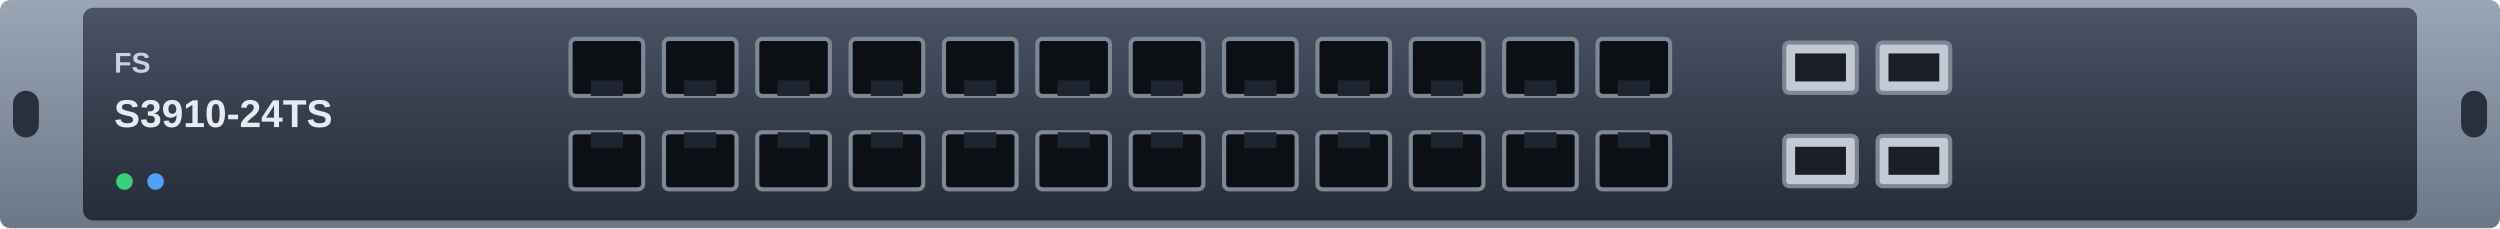
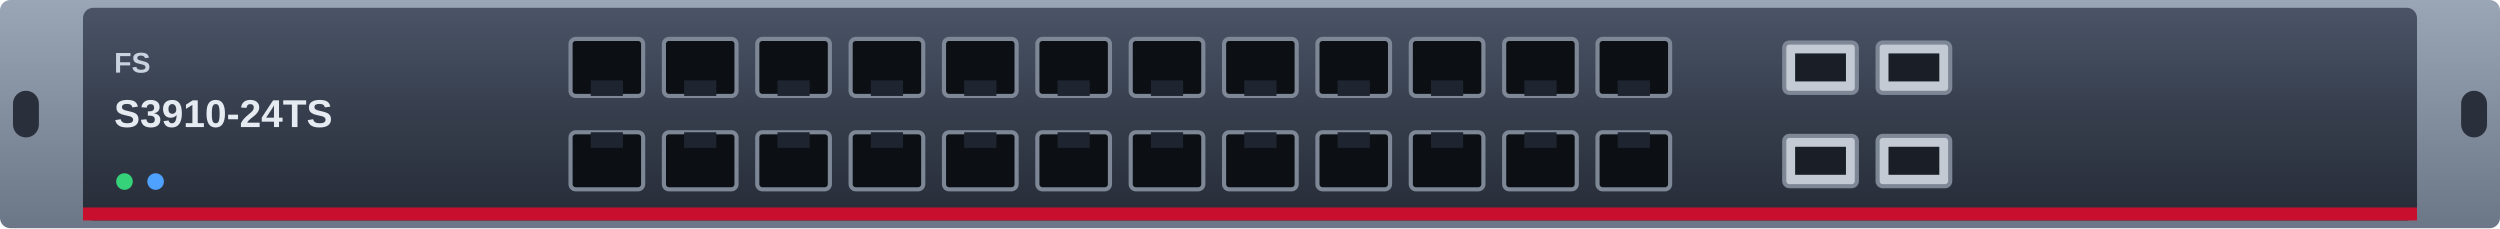
<svg xmlns="http://www.w3.org/2000/svg" viewBox="0 0 482 44" width="482" height="44">
  <defs>
    <linearGradient id="m" x1="0" y1="0" x2="0" y2="1">
      <stop offset="0" stop-color="#4a5466" />
      <stop offset=".5" stop-color="#363e4d" />
      <stop offset="1" stop-color="#262c37" />
    </linearGradient>
    <linearGradient id="l" x1="0" y1="0" x2="0" y2="1">
      <stop offset="0" stop-color="#f4f6f9" />
      <stop offset="1" stop-color="#d5dae2" />
    </linearGradient>
    <linearGradient id="g" x1="0" y1="0" x2="0" y2="1">
      <stop offset="0" stop-color="#9aa5b5" />
      <stop offset="1" stop-color="#6b7687" />
    </linearGradient>
    <linearGradient id="s" x1="0" y1="0" x2="0" y2="1">
      <stop offset="0" stop-color="#1b2a3f" />
      <stop offset="1" stop-color="#0d1624" />
    </linearGradient>
  </defs>
  <rect x="0" y="0" width="482" height="44" rx="2" fill="url(#g)" />
  <rect x="2.5" y="17.5" width="5" height="9" rx="2.5" fill="#2a303b" />
  <rect x="474.5" y="17.5" width="5" height="9" rx="2.5" fill="#2a303b" />
  <rect x="16" y="1.5" width="450" height="41" rx="2" fill="url(#m)" />
+   <rect x="16" y="40" width="450" height="2.5" fill="#c8102e" />
  <text x="22" y="14" font-family="Arial,Helvetica,sans-serif" font-size="5.5" font-weight="700" fill="#c9d2df">FS</text>
  <text x="22" y="24.5" font-family="Arial,Helvetica,sans-serif" font-size="7.5" font-weight="700" fill="#e6ebf2">S3910-24TS</text>
  <circle cx="24" cy="35" r="1.6" fill="#36d27a" />
  <circle cx="30" cy="35" r="1.6" fill="#4ea1ff" />
  <rect x="110" y="7.5" width="14" height="11" rx="1" fill="#0c0f14" stroke="#7d8796" stroke-width=".8" />
  <rect x="113.9" y="15.5" width="6.2" height="3" fill="#1f2530" />
  <rect x="110" y="25.5" width="14" height="11" rx="1" fill="#0c0f14" stroke="#7d8796" stroke-width=".8" />
  <rect x="113.9" y="25.5" width="6.2" height="3" fill="#1f2530" />
  <rect x="128" y="7.5" width="14" height="11" rx="1" fill="#0c0f14" stroke="#7d8796" stroke-width=".8" />
  <rect x="131.9" y="15.5" width="6.2" height="3" fill="#1f2530" />
  <rect x="128" y="25.5" width="14" height="11" rx="1" fill="#0c0f14" stroke="#7d8796" stroke-width=".8" />
  <rect x="131.9" y="25.5" width="6.2" height="3" fill="#1f2530" />
  <rect x="146" y="7.5" width="14" height="11" rx="1" fill="#0c0f14" stroke="#7d8796" stroke-width=".8" />
  <rect x="149.9" y="15.5" width="6.2" height="3" fill="#1f2530" />
  <rect x="146" y="25.5" width="14" height="11" rx="1" fill="#0c0f14" stroke="#7d8796" stroke-width=".8" />
  <rect x="149.9" y="25.5" width="6.2" height="3" fill="#1f2530" />
  <rect x="164" y="7.5" width="14" height="11" rx="1" fill="#0c0f14" stroke="#7d8796" stroke-width=".8" />
  <rect x="167.9" y="15.5" width="6.2" height="3" fill="#1f2530" />
  <rect x="164" y="25.5" width="14" height="11" rx="1" fill="#0c0f14" stroke="#7d8796" stroke-width=".8" />
  <rect x="167.9" y="25.5" width="6.2" height="3" fill="#1f2530" />
  <rect x="182" y="7.5" width="14" height="11" rx="1" fill="#0c0f14" stroke="#7d8796" stroke-width=".8" />
  <rect x="185.9" y="15.5" width="6.2" height="3" fill="#1f2530" />
  <rect x="182" y="25.5" width="14" height="11" rx="1" fill="#0c0f14" stroke="#7d8796" stroke-width=".8" />
  <rect x="185.9" y="25.5" width="6.2" height="3" fill="#1f2530" />
  <rect x="200" y="7.5" width="14" height="11" rx="1" fill="#0c0f14" stroke="#7d8796" stroke-width=".8" />
  <rect x="203.9" y="15.5" width="6.2" height="3" fill="#1f2530" />
  <rect x="200" y="25.5" width="14" height="11" rx="1" fill="#0c0f14" stroke="#7d8796" stroke-width=".8" />
  <rect x="203.9" y="25.5" width="6.2" height="3" fill="#1f2530" />
  <rect x="218" y="7.5" width="14" height="11" rx="1" fill="#0c0f14" stroke="#7d8796" stroke-width=".8" />
  <rect x="221.9" y="15.5" width="6.2" height="3" fill="#1f2530" />
  <rect x="218" y="25.5" width="14" height="11" rx="1" fill="#0c0f14" stroke="#7d8796" stroke-width=".8" />
  <rect x="221.9" y="25.5" width="6.2" height="3" fill="#1f2530" />
  <rect x="236" y="7.5" width="14" height="11" rx="1" fill="#0c0f14" stroke="#7d8796" stroke-width=".8" />
  <rect x="239.9" y="15.5" width="6.2" height="3" fill="#1f2530" />
  <rect x="236" y="25.5" width="14" height="11" rx="1" fill="#0c0f14" stroke="#7d8796" stroke-width=".8" />
  <rect x="239.9" y="25.5" width="6.2" height="3" fill="#1f2530" />
  <rect x="254" y="7.5" width="14" height="11" rx="1" fill="#0c0f14" stroke="#7d8796" stroke-width=".8" />
  <rect x="257.9" y="15.5" width="6.2" height="3" fill="#1f2530" />
  <rect x="254" y="25.5" width="14" height="11" rx="1" fill="#0c0f14" stroke="#7d8796" stroke-width=".8" />
  <rect x="257.9" y="25.5" width="6.2" height="3" fill="#1f2530" />
  <rect x="272" y="7.5" width="14" height="11" rx="1" fill="#0c0f14" stroke="#7d8796" stroke-width=".8" />
  <rect x="275.9" y="15.5" width="6.2" height="3" fill="#1f2530" />
  <rect x="272" y="25.5" width="14" height="11" rx="1" fill="#0c0f14" stroke="#7d8796" stroke-width=".8" />
  <rect x="275.9" y="25.5" width="6.2" height="3" fill="#1f2530" />
  <rect x="290" y="7.5" width="14" height="11" rx="1" fill="#0c0f14" stroke="#7d8796" stroke-width=".8" />
  <rect x="293.9" y="15.5" width="6.2" height="3" fill="#1f2530" />
  <rect x="290" y="25.5" width="14" height="11" rx="1" fill="#0c0f14" stroke="#7d8796" stroke-width=".8" />
  <rect x="293.9" y="25.5" width="6.2" height="3" fill="#1f2530" />
  <rect x="308" y="7.5" width="14" height="11" rx="1" fill="#0c0f14" stroke="#7d8796" stroke-width=".8" />
  <rect x="311.9" y="15.5" width="6.2" height="3" fill="#1f2530" />
  <rect x="308" y="25.5" width="14" height="11" rx="1" fill="#0c0f14" stroke="#7d8796" stroke-width=".8" />
  <rect x="311.9" y="25.5" width="6.2" height="3" fill="#1f2530" />
  <rect x="344" y="8.2" width="14" height="9.7" rx="1" fill="#c4cad3" stroke="#7d8796" stroke-width=".8" />
  <rect x="346.1" y="10.3" width="9.8" height="5.4" fill="#1a1f27" />
  <rect x="344" y="26.2" width="14" height="9.7" rx="1" fill="#c4cad3" stroke="#7d8796" stroke-width=".8" />
  <rect x="346.1" y="28.3" width="9.8" height="5.4" fill="#1a1f27" />
  <rect x="362" y="8.2" width="14" height="9.7" rx="1" fill="#c4cad3" stroke="#7d8796" stroke-width=".8" />
  <rect x="364.1" y="10.3" width="9.8" height="5.4" fill="#1a1f27" />
  <rect x="362" y="26.2" width="14" height="9.7" rx="1" fill="#c4cad3" stroke="#7d8796" stroke-width=".8" />
  <rect x="364.1" y="28.3" width="9.8" height="5.4" fill="#1a1f27" />
</svg>
